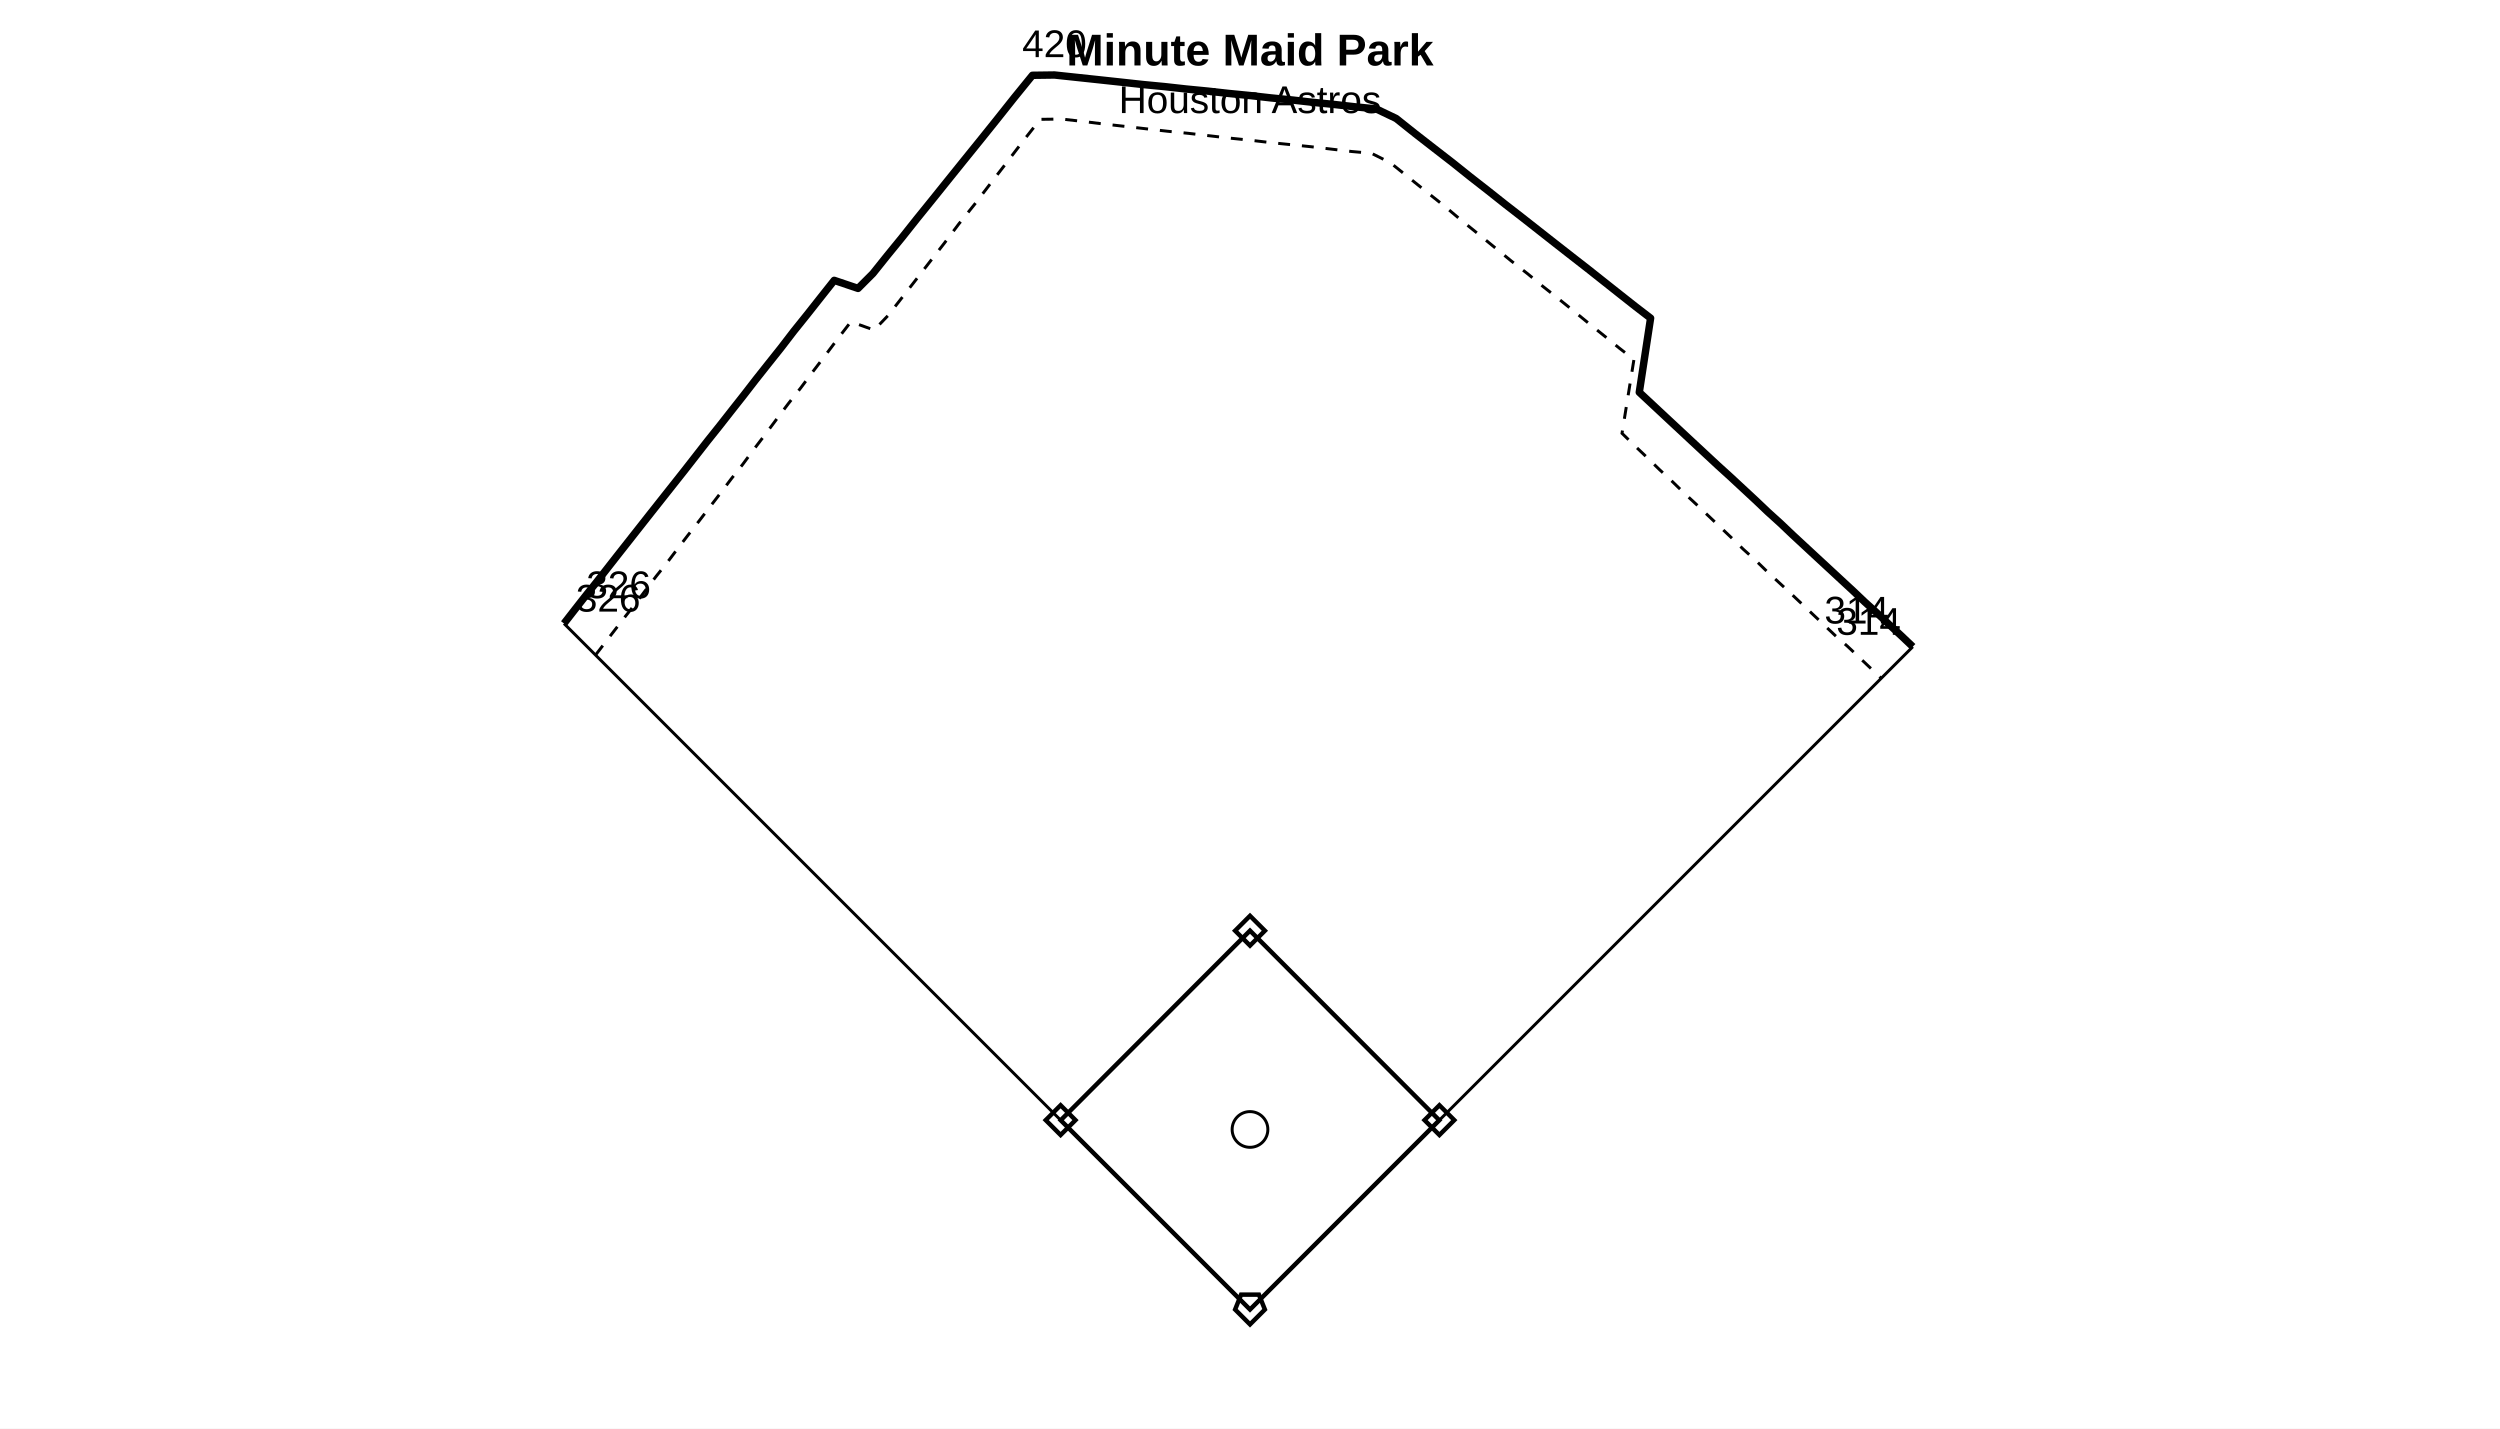
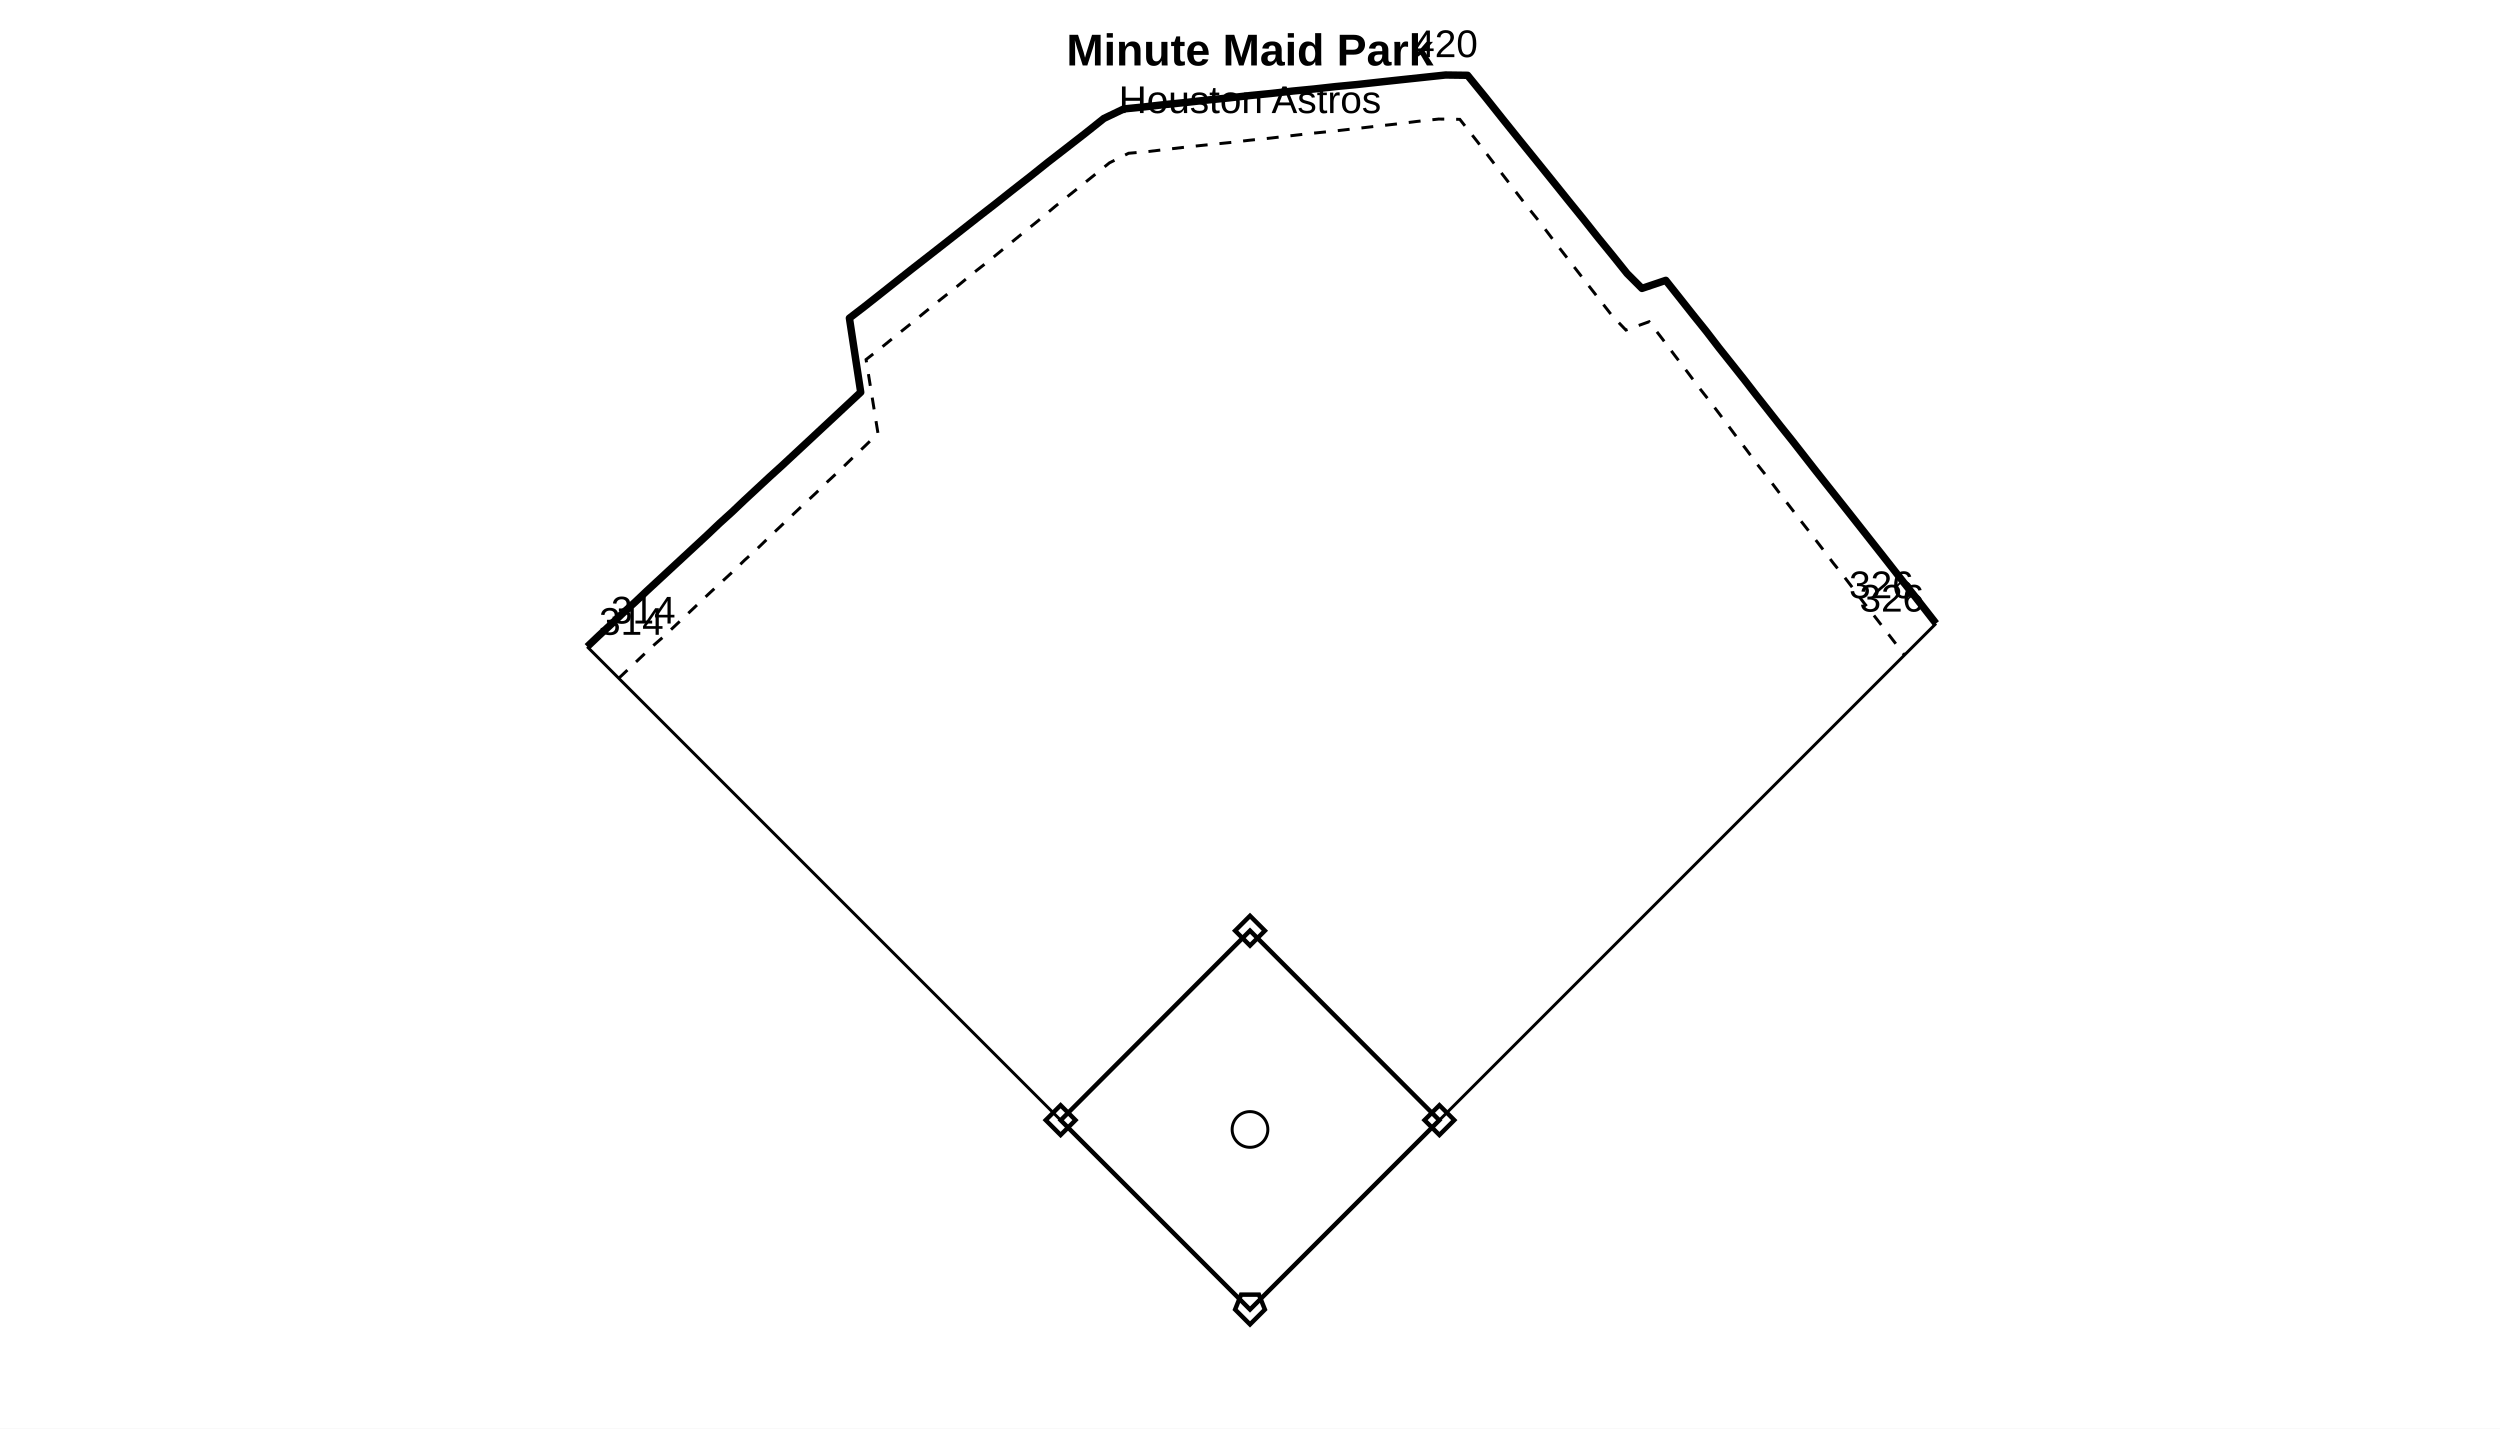
<svg xmlns="http://www.w3.org/2000/svg" width="840" height="480" viewBox="0 0 840 480">
  <rect x="0" y="0" width="840" height="480" fill="white" />
-   <line x1="420.0" y1="440.0" x2="189.5" y2="209.5" stroke="black" stroke-width="1" />
-   <line x1="420.0" y1="440.0" x2="642.7" y2="217.3" stroke="black" stroke-width="1" />
-   <polyline points="200.1,220.1 203.4,215.8 206.8,211.4 210.2,207.0 213.7,202.6 217.0,198.2 220.5,193.6 224.1,189.1 227.5,184.6 231.1,179.9 234.7,175.3 238.3,170.6 242.0,165.8 245.7,160.9 249.5,156.1 253.2,151.1 257.1,146.0 260.9,140.9 264.9,135.6 269.0,130.4 273.1,124.9 277.3,119.4 281.5,113.8 285.9,108.1 293.7,110.9 298.4,106.0 303.0,100.1 307.6,94.2 312.4,88.0 317.3,81.7 322.2,75.2 327.5,68.6 332.7,61.8 338.1,54.8 343.6,47.6 349.5,40.1 356.6,40.0 363.9,40.8 371.1,41.7 378.3,42.5 385.3,43.3 392.3,44.1 399.3,44.8 406.2,45.6 413.1,46.4 420.0,47.1 426.8,47.9 433.7,48.6 440.5,49.3 447.3,50.1 454.1,50.9 460.8,51.5 467.2,54.7 473.4,59.7 479.5,64.6 485.4,69.3 491.1,74.1 496.8,78.7 502.3,83.2 507.8,87.7 513.3,92.0 518.5,96.3 523.8,100.5 529.0,104.7 534.0,108.8 539.1,112.9 544.0,116.9 549.0,120.8 545.0,145.6 549.2,149.7 553.5,153.8 557.6,157.8 561.8,161.7 565.9,165.7 570.0,169.5 574.0,173.3 578.0,177.1 581.9,180.8 585.8,184.6 589.8,188.2 593.7,192.0 597.6,195.6 601.5,199.2 605.3,202.8 609.2,206.5 612.9,210.0 616.8,213.7 620.7,217.1 624.5,220.7 628.3,224.3 632.1,227.9" fill="none" stroke="black" stroke-width="1" stroke-dasharray="4 4" />
-   <polyline points="189.5,209.5 193.0,205.0 196.6,200.4 200.2,195.9 203.8,191.3 207.4,186.7 211.1,182.0 214.8,177.3 218.5,172.6 222.3,167.8 226.1,163.0 229.9,158.2 233.8,153.2 237.7,148.2 241.7,143.2 245.7,138.1 249.8,132.9 253.9,127.6 258.1,122.3 262.4,116.9 266.7,111.3 271.2,105.7 275.7,100.0 280.3,94.2 288.3,96.9 293.3,91.9 298.1,85.9 303.0,79.9 308.0,73.6 313.1,67.3 318.4,60.7 323.8,54.0 329.3,47.2 335.0,40.1 340.8,32.8 346.9,25.3 354.3,25.2 361.8,26.0 369.3,26.8 376.7,27.6 384.0,28.4 391.3,29.1 398.5,29.9 405.7,30.6 412.9,31.4 420.0,32.1 427.1,32.9 434.2,33.6 441.3,34.4 448.3,35.1 455.4,35.9 462.4,36.6 469.1,39.8 475.5,44.9 481.8,49.8 488.0,54.6 494.0,59.4 499.9,64.0 505.7,68.6 511.5,73.1 517.1,77.5 522.7,81.9 528.2,86.2 533.6,90.4 538.9,94.6 544.2,98.8 549.4,102.9 554.6,106.9 550.8,131.8 555.3,136.0 559.8,140.2 564.2,144.3 568.6,148.4 572.9,152.4 577.2,156.4 581.5,160.3 585.7,164.2 589.9,168.1 594.0,172.0 598.2,175.8 602.3,179.7 606.4,183.5 610.5,187.3 614.5,191.0 618.6,194.8 622.6,198.5 626.6,202.3 630.7,206.0 634.7,209.8 638.7,213.5 642.7,217.3" fill="none" stroke="black" stroke-width="2.5" stroke-linejoin="round" />
+   <line x1="420.0" y1="440.0" x2="197.3" y2="217.3" stroke="black" stroke-width="1" />
+   <line x1="420.0" y1="440.0" x2="650.5" y2="209.5" stroke="black" stroke-width="1" />
+   <polyline points="207.9,227.9 211.7,224.3 215.5,220.7 219.3,217.1 223.2,213.7 227.1,210.0 230.8,206.5 234.7,202.8 238.5,199.2 242.4,195.6 246.3,192.0 250.2,188.2 254.2,184.6 258.1,180.8 262.0,177.1 266.0,173.3 270.0,169.5 274.1,165.7 278.2,161.7 282.4,157.8 286.5,153.8 290.8,149.7 295.0,145.6 291.0,120.8 296.0,116.9 300.9,112.9 306.0,108.8 311.0,104.7 316.2,100.5 321.5,96.3 326.7,92.0 332.2,87.7 337.7,83.2 343.2,78.7 348.9,74.1 354.6,69.3 360.5,64.6 366.6,59.7 372.8,54.7 379.2,51.5 385.9,50.9 392.7,50.1 399.5,49.3 406.3,48.6 413.2,47.9 420.0,47.1 426.9,46.4 433.8,45.6 440.7,44.8 447.7,44.1 454.7,43.3 461.7,42.5 468.9,41.7 476.1,40.8 483.4,40.0 490.5,40.1 496.4,47.6 501.9,54.8 507.3,61.8 512.5,68.6 517.8,75.2 522.7,81.7 527.6,88.0 532.4,94.2 537.0,100.1 541.6,106.0 546.3,110.9 554.1,108.1 558.5,113.8 562.7,119.4 566.9,124.9 571.0,130.4 575.1,135.6 579.1,140.9 582.9,146.0 586.8,151.1 590.5,156.1 594.3,160.9 598.0,165.8 601.7,170.6 605.3,175.3 608.9,179.9 612.5,184.6 615.9,189.1 619.5,193.6 623.0,198.2 626.3,202.6 629.8,207.0 633.2,211.4 636.6,215.8 639.9,220.1" fill="none" stroke="black" stroke-width="1" stroke-dasharray="4 4" />
+   <polyline points="197.3,217.3 201.3,213.5 205.3,209.8 209.3,206.0 213.4,202.3 217.4,198.5 221.4,194.8 225.5,191.0 229.5,187.3 233.6,183.5 237.7,179.7 241.8,175.8 246.0,172.0 250.1,168.1 254.3,164.2 258.5,160.3 262.8,156.4 267.1,152.4 271.4,148.4 275.8,144.3 280.2,140.2 284.7,136.0 289.2,131.8 285.4,106.9 290.6,102.9 295.8,98.8 301.1,94.6 306.4,90.4 311.8,86.2 317.3,81.9 322.9,77.5 328.5,73.1 334.3,68.6 340.1,64.0 346.0,59.4 352.0,54.6 358.2,49.8 364.5,44.9 370.9,39.8 377.6,36.6 384.6,35.9 391.7,35.1 398.7,34.4 405.8,33.6 412.9,32.9 420.0,32.1 427.1,31.4 434.3,30.6 441.5,29.9 448.7,29.1 456.0,28.4 463.3,27.6 470.7,26.8 478.2,26.0 485.7,25.2 493.1,25.3 499.2,32.8 505.0,40.1 510.7,47.2 516.2,54.0 521.6,60.7 526.9,67.3 532.0,73.6 537.0,79.9 541.9,85.9 546.7,91.9 551.7,96.9 559.7,94.2 564.3,100.0 568.8,105.7 573.3,111.3 577.6,116.9 581.9,122.3 586.1,127.6 590.2,132.9 594.3,138.1 598.3,143.2 602.3,148.2 606.2,153.2 610.1,158.2 613.9,163.0 617.7,167.8 621.5,172.6 625.2,177.3 628.9,182.0 632.6,186.7 636.2,191.3 639.8,195.9 643.4,200.4 647.0,205.0 650.5,209.5" fill="none" stroke="black" stroke-width="2.5" stroke-linejoin="round" />
  <polyline points="352.8,507.2 354.5,508.8 356.2,510.4 357.9,511.9 359.7,513.4 361.6,514.9 363.4,516.3 365.3,517.7 367.2,519.0 369.2,520.3 371.2,521.5 373.2,522.7 375.2,523.8 377.3,524.9 379.4,525.9 381.5,526.8 383.6,527.8 385.8,528.6 388.0,529.4 390.2,530.2 392.4,530.9 394.7,531.6 396.9,532.2 399.2,532.7 401.5,533.2 403.8,533.6 406.1,534.0 408.4,534.3 410.7,534.5 413.0,534.7 415.3,534.9 417.7,535.0 420.0,535.0 422.3,535.0 424.7,534.9 427.0,534.7 429.3,534.5 431.6,534.3 433.9,534.0 436.2,533.6 438.5,533.2 440.8,532.7 443.1,532.2 445.3,531.6 447.6,530.9 449.8,530.2 452.0,529.4 454.2,528.6 456.4,527.8 458.5,526.8 460.6,525.9 462.7,524.9 464.8,523.8 466.8,522.7 468.8,521.5 470.8,520.3 472.8,519.0 474.7,517.7 476.6,516.3 478.4,514.9 480.3,513.4 482.1,511.9 483.8,510.4 485.5,508.8 487.2,507.2" fill="none" stroke="black" stroke-width="1" />
  <polygon points="483.6,376.4 420.0,312.7 356.4,376.4 420.0,440.0" fill="none" stroke="black" stroke-width="1.5" />
  <polygon points="483.64,371.36 488.64,376.36 483.64,381.36 478.64,376.36" fill="none" stroke="black" stroke-width="1.5" />
  <polygon points="420,307.72 425,312.72 420,317.72 415,312.72" fill="none" stroke="black" stroke-width="1.5" />
  <polygon points="356.36,371.36 361.36,376.36 356.36,381.36 351.36,376.36" fill="none" stroke="black" stroke-width="1.5" />
  <polygon points="420,445 415,440 417,435 423,435 425,440" fill="none" stroke="black" stroke-width="1.5" />
  <circle cx="420.0" cy="379.5" r="6" fill="none" stroke="black" stroke-width="1" />
-   <text x="193.5" y="205.5" font-family="Arial,Helvetica,sans-serif" font-size="13" text-anchor="start" fill="black">326</text>
-   <text x="197.0" y="201.0" font-family="Arial,Helvetica,sans-serif" font-size="13" text-anchor="start" fill="black">326</text>
-   <text x="354.3" y="19.2" font-family="Arial,Helvetica,sans-serif" font-size="13" text-anchor="middle" fill="black">420</text>
-   <text x="634.7" y="209.5" font-family="Arial,Helvetica,sans-serif" font-size="13" text-anchor="end" fill="black">314</text>
-   <text x="638.7" y="213.3" font-family="Arial,Helvetica,sans-serif" font-size="13" text-anchor="end" fill="black">314</text>
+   <text x="201.3" y="213.3" font-family="Arial,Helvetica,sans-serif" font-size="13" text-anchor="start" fill="black">314</text>
+   <text x="205.3" y="209.5" font-family="Arial,Helvetica,sans-serif" font-size="13" text-anchor="start" fill="black">314</text>
+   <text x="485.7" y="19.2" font-family="Arial,Helvetica,sans-serif" font-size="13" text-anchor="middle" fill="black">420</text>
+   <text x="643.0" y="201.0" font-family="Arial,Helvetica,sans-serif" font-size="13" text-anchor="end" fill="black">326</text>
+   <text x="646.5" y="205.5" font-family="Arial,Helvetica,sans-serif" font-size="13" text-anchor="end" fill="black">326</text>
  <text x="420.0" y="22" font-family="Arial,Helvetica,sans-serif" font-size="15" font-weight="bold" text-anchor="middle" fill="black">Minute Maid Park</text>
  <text x="420.0" y="38" font-family="Arial,Helvetica,sans-serif" font-size="13" text-anchor="middle" fill="black">Houston Astros</text>
</svg>
